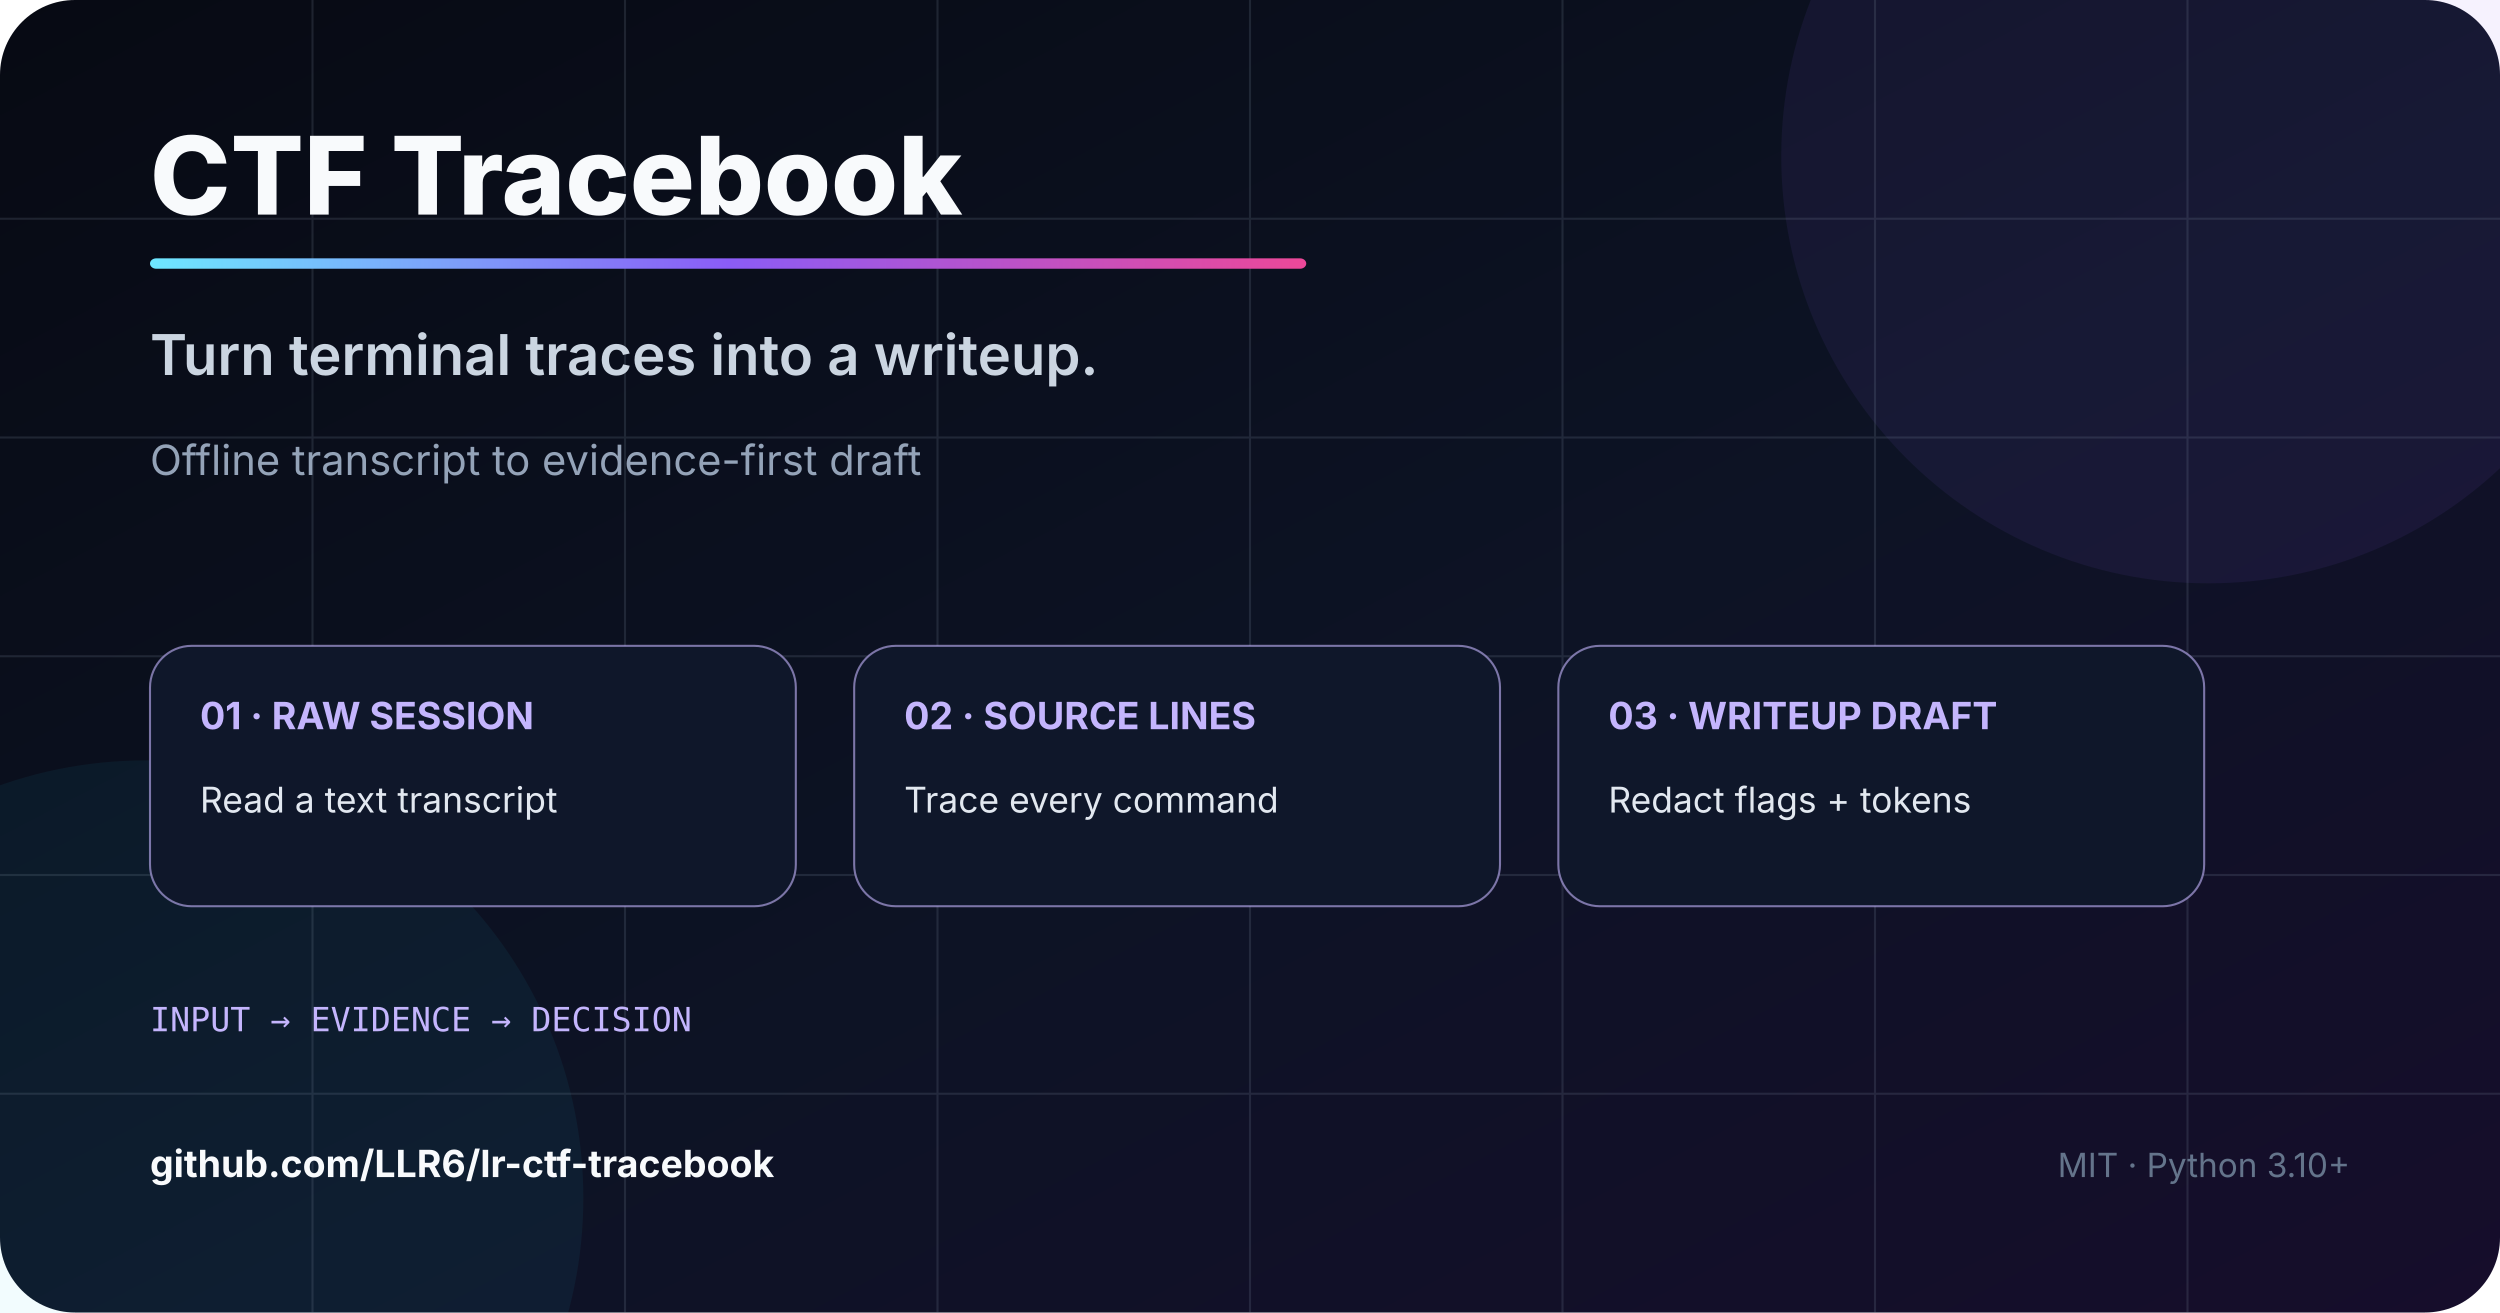
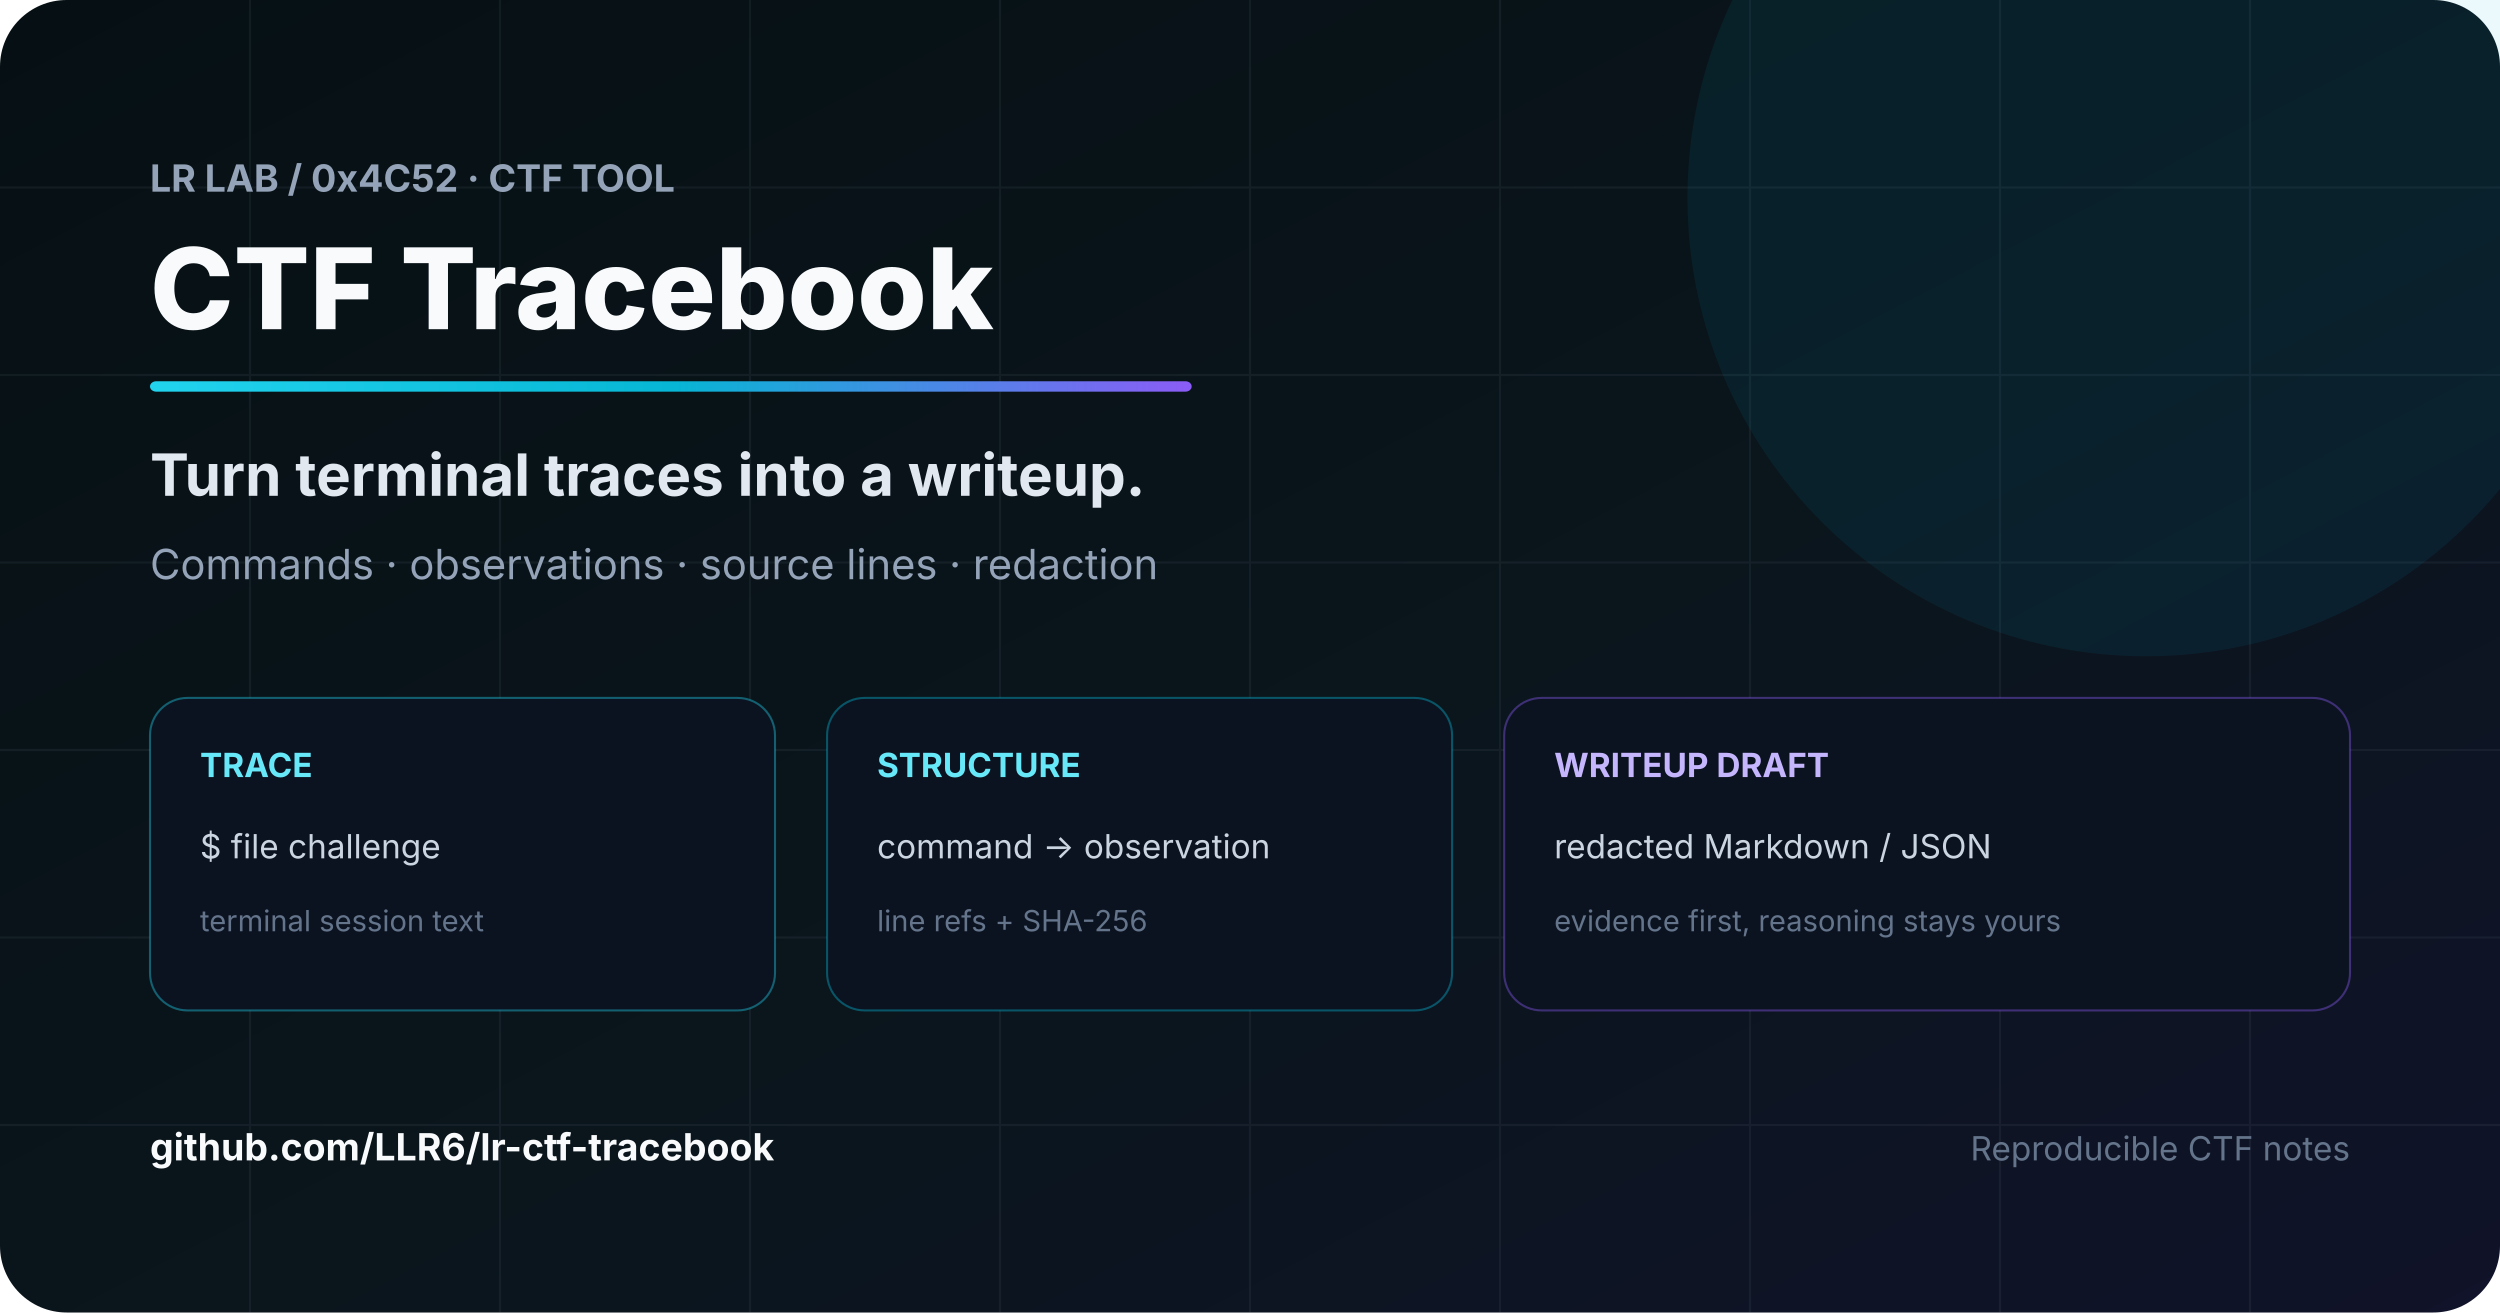
- <svg xmlns="http://www.w3.org/2000/svg" width="1200" height="630" viewBox="0 0 1200 630" role="img" aria-labelledby="title desc">
+ <svg xmlns="http://www.w3.org/2000/svg" width="1200" height="630" viewBox="0 0 1200 630">
  <defs>
-     <linearGradient id="bg" x1="0" y1="0" x2="1" y2="1">
-       <stop offset="0" stop-color="#070a13" />
-       <stop offset=".55" stop-color="#0d1325" />
-       <stop offset="1" stop-color="#160d2b" />
+     <linearGradient id="bg" x2="1" y2="1">
+       <stop stop-color="#061014" />
+       <stop offset=".55" stop-color="#0a151c" />
+       <stop offset="1" stop-color="#101329" />
    </linearGradient>
-     <linearGradient id="line" x1="0" y1="0" x2="1" y2="0">
-       <stop offset="0" stop-color="#6ee7ff" />
-       <stop offset=".5" stop-color="#8b5cf6" />
-       <stop offset="1" stop-color="#ec4899" />
+     <linearGradient id="a">
+       <stop stop-color="#22d3ee" />
+       <stop offset=".5" stop-color="#06b6d4" />
+       <stop offset="1" stop-color="#8b5cf6" />
    </linearGradient>
  </defs>
-   <rect width="1200" height="630" rx="36" fill="url(#bg)" />
-   <circle cx="1060" cy="75" r="205" fill="#8b5cf6" opacity=".08" />
-   <circle cx="70" cy="575" r="210" fill="#22d3ee" opacity=".06" />
-   <g opacity=".16" stroke="#94a3b8" stroke-width="1">
-     <path d="M0 105H1200" />
-     <path d="M0 210H1200" />
-     <path d="M0 315H1200" />
-     <path d="M0 420H1200" />
-     <path d="M0 525H1200" />
-     <path d="M150 0V630" />
-     <path d="M300 0V630" />
-     <path d="M450 0V630" />
-     <path d="M600 0V630" />
-     <path d="M750 0V630" />
-     <path d="M900 0V630" />
-     <path d="M1050 0V630" />
+   <rect width="1200" height="630" rx="32" fill="url(#bg)" />
+   <g opacity=".08" stroke="#94a3b8">
+     <path d="M0 90H1200M0 180H1200M0 270H1200M0 360H1200M0 450H1200M0 540H1200" />
+     <path d="M120 0V630M240 0V630M360 0V630M480 0V630M600 0V630M720 0V630M840 0V630M960 0V630M1080 0V630" />
  </g>
+   <circle cx="1030" cy="95" r="220" fill="#06b6d4" opacity=".08" />
  <g font-family="Inter,Segoe UI,Arial,sans-serif">
-     <text x="72" y="103" fill="#f8fafc" font-size="52" font-weight="800">CTF Tracebook</text>
-     <rect x="72" y="124" width="555" height="5" rx="3" fill="url(#line)" />
-     <text x="72" y="180" fill="#cbd5e1" font-size="27" font-weight="600">Turn terminal traces into a writeup.</text>
-     <text x="72" y="228" fill="#94a3b8" font-size="20">Offline transcript to evidence-first draft</text>
-     <rect x="72" y="310" width="310" height="125" rx="20" fill="#0f172a" stroke="#c4b5fd" stroke-opacity=".6" />
-     <text x="96" y="350" fill="#c4b5fd" font-size="18" font-weight="700">01 · RAW SESSION</text>
-     <text x="96" y="390" fill="#e2e8f0" font-size="17">Read a text transcript</text>
-     <rect x="410" y="310" width="310" height="125" rx="20" fill="#0f172a" stroke="#c4b5fd" stroke-opacity=".6" />
-     <text x="434" y="350" fill="#c4b5fd" font-size="18" font-weight="700">02 · SOURCE LINES</text>
-     <text x="434" y="390" fill="#e2e8f0" font-size="17">Trace every command</text>
-     <rect x="748" y="310" width="310" height="125" rx="20" fill="#0f172a" stroke="#c4b5fd" stroke-opacity=".6" />
-     <text x="772" y="350" fill="#c4b5fd" font-size="18" font-weight="700">03 · WRITEUP DRAFT</text>
-     <text x="772" y="390" fill="#e2e8f0" font-size="17">Redact flags + tokens</text>
-     <text x="72" y="565" fill="#f8fafc" font-size="18" font-weight="700">github.com/LLR6/lr-ctf-tracebook</text>
-     <text x="1128" y="565" text-anchor="end" fill="#64748b" font-size="16">MIT · Python 3.10+</text>
+     <text x="72" y="92" fill="#94a3b8" font-size="18" font-weight="700">LR LAB / 0x4C52 · CTF TOOL</text>
+     <text x="72" y="158" fill="#f8fafc" font-size="54" font-weight="800">CTF Tracebook</text>
+     <rect x="72" y="183" width="500" height="5" rx="3" fill="url(#a)" />
+     <text x="72" y="238" fill="#e2e8f0" font-size="28" font-weight="700">Turn terminal traces into a writeup.</text>
+     <text x="72" y="278" fill="#94a3b8" font-size="20">Commands · observations · source lines · redaction</text>
+     <g transform="translate(72 335)">
+       <rect width="300" height="150" rx="18" fill="#0b1220" stroke="#22d3ee" stroke-opacity=".4" />
+       <text x="24" y="38" fill="#67e8f9" font-size="16" font-weight="700">TRACE</text>
+       <text x="24" y="77" fill="#cbd5e1" font-size="16">$ file challenge</text>
+       <text x="24" y="112" fill="#64748b" font-size="14">terminal session text</text>
+     </g>
+     <g transform="translate(397 335)">
+       <rect width="300" height="150" rx="18" fill="#0b1220" stroke="#06b6d4" stroke-opacity=".4" />
+       <text x="24" y="38" fill="#67e8f9" font-size="16" font-weight="700">STRUCTURE</text>
+       <text x="24" y="77" fill="#cbd5e1" font-size="16">command → observation</text>
+       <text x="24" y="112" fill="#64748b" font-size="14">line refs + SHA-256</text>
+     </g>
+     <g transform="translate(722 335)">
+       <rect width="406" height="150" rx="18" fill="#0b1220" stroke="#8b5cf6" stroke-opacity=".4" />
+       <text x="24" y="38" fill="#c4b5fd" font-size="16" font-weight="700">WRITEUP DRAFT</text>
+       <text x="24" y="77" fill="#cbd5e1" font-size="16">redacted Markdown / JSON</text>
+       <text x="24" y="112" fill="#64748b" font-size="14">evidence first, reasoning stays yours</text>
+     </g>
+     <text x="72" y="557" fill="#f8fafc" font-size="18" font-weight="700">github.com/LLR6/lr-ctf-tracebook</text>
+     <text x="1128" y="557" text-anchor="end" fill="#64748b" font-size="16">Reproducible CTF notes</text>
  </g>
-   <g stroke="url(#line)" stroke-width="3" opacity=".8">
-     <path d="M382 372H410M720 372H748" />
-   </g>
-   <text x="72" y="495" fill="#c4b5fd" font-size="16" font-family="Consolas,monospace">INPUT  →  EVIDENCE  →  DECISION</text>
</svg>
